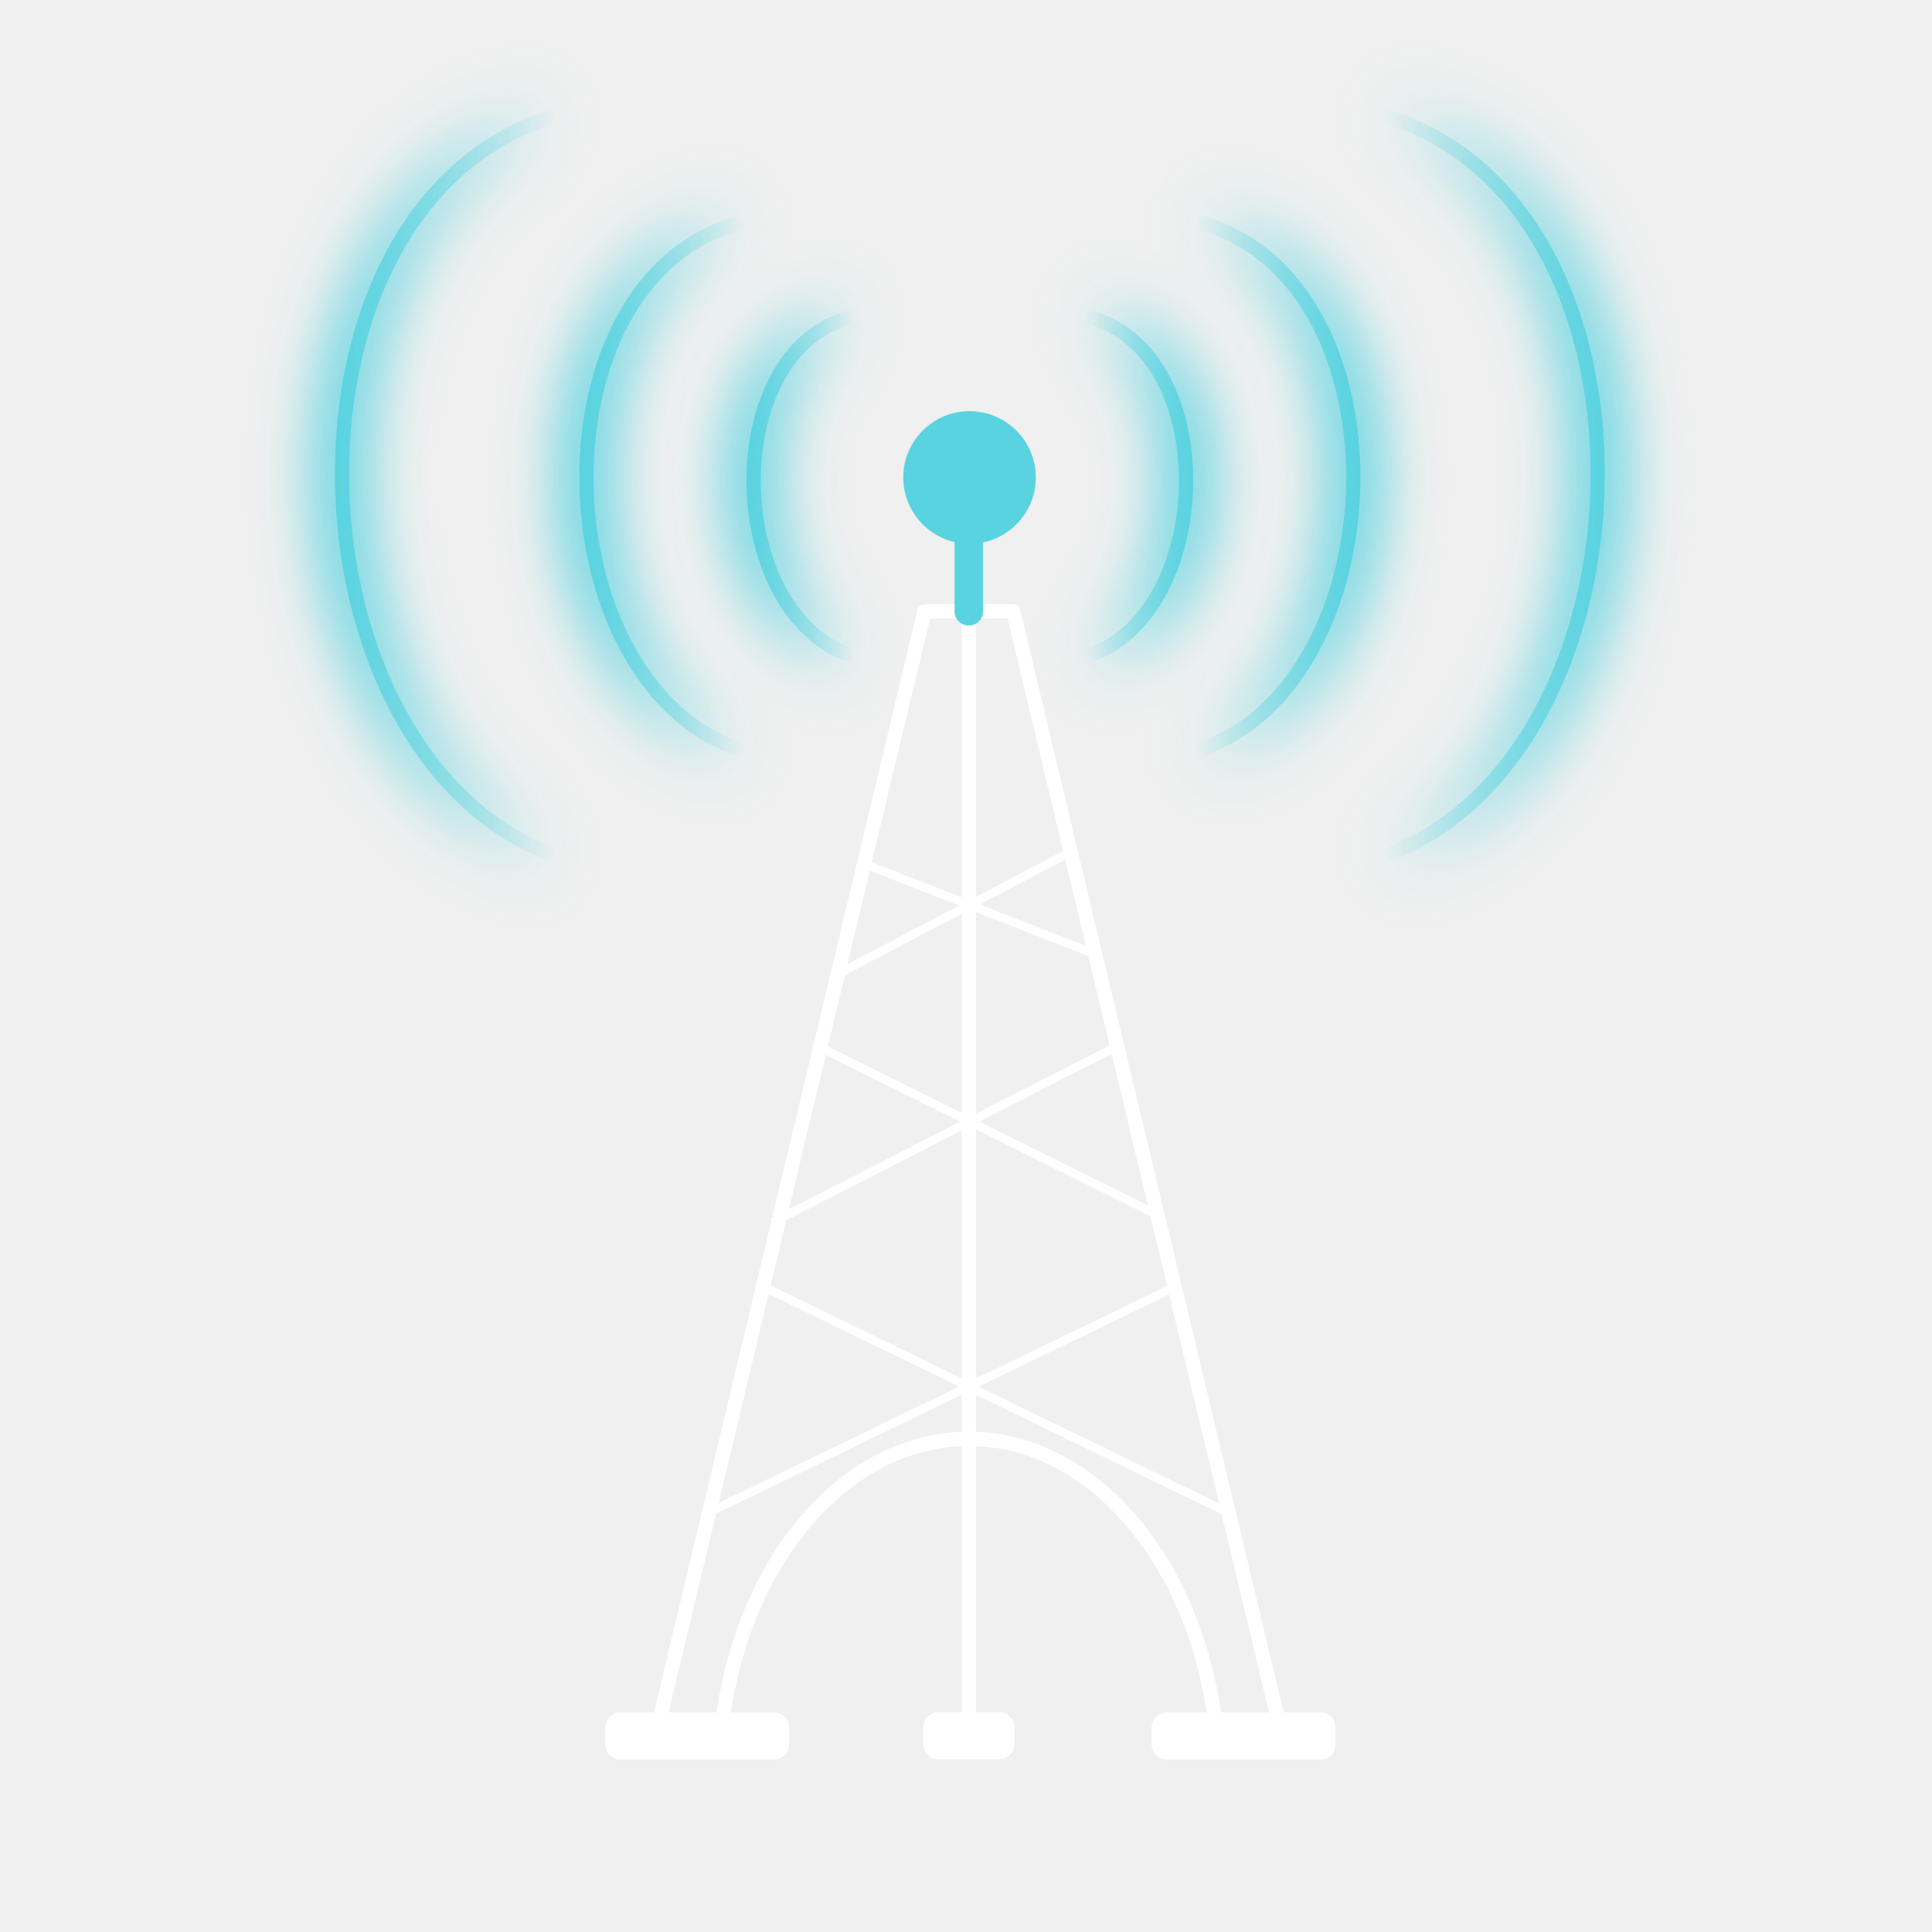
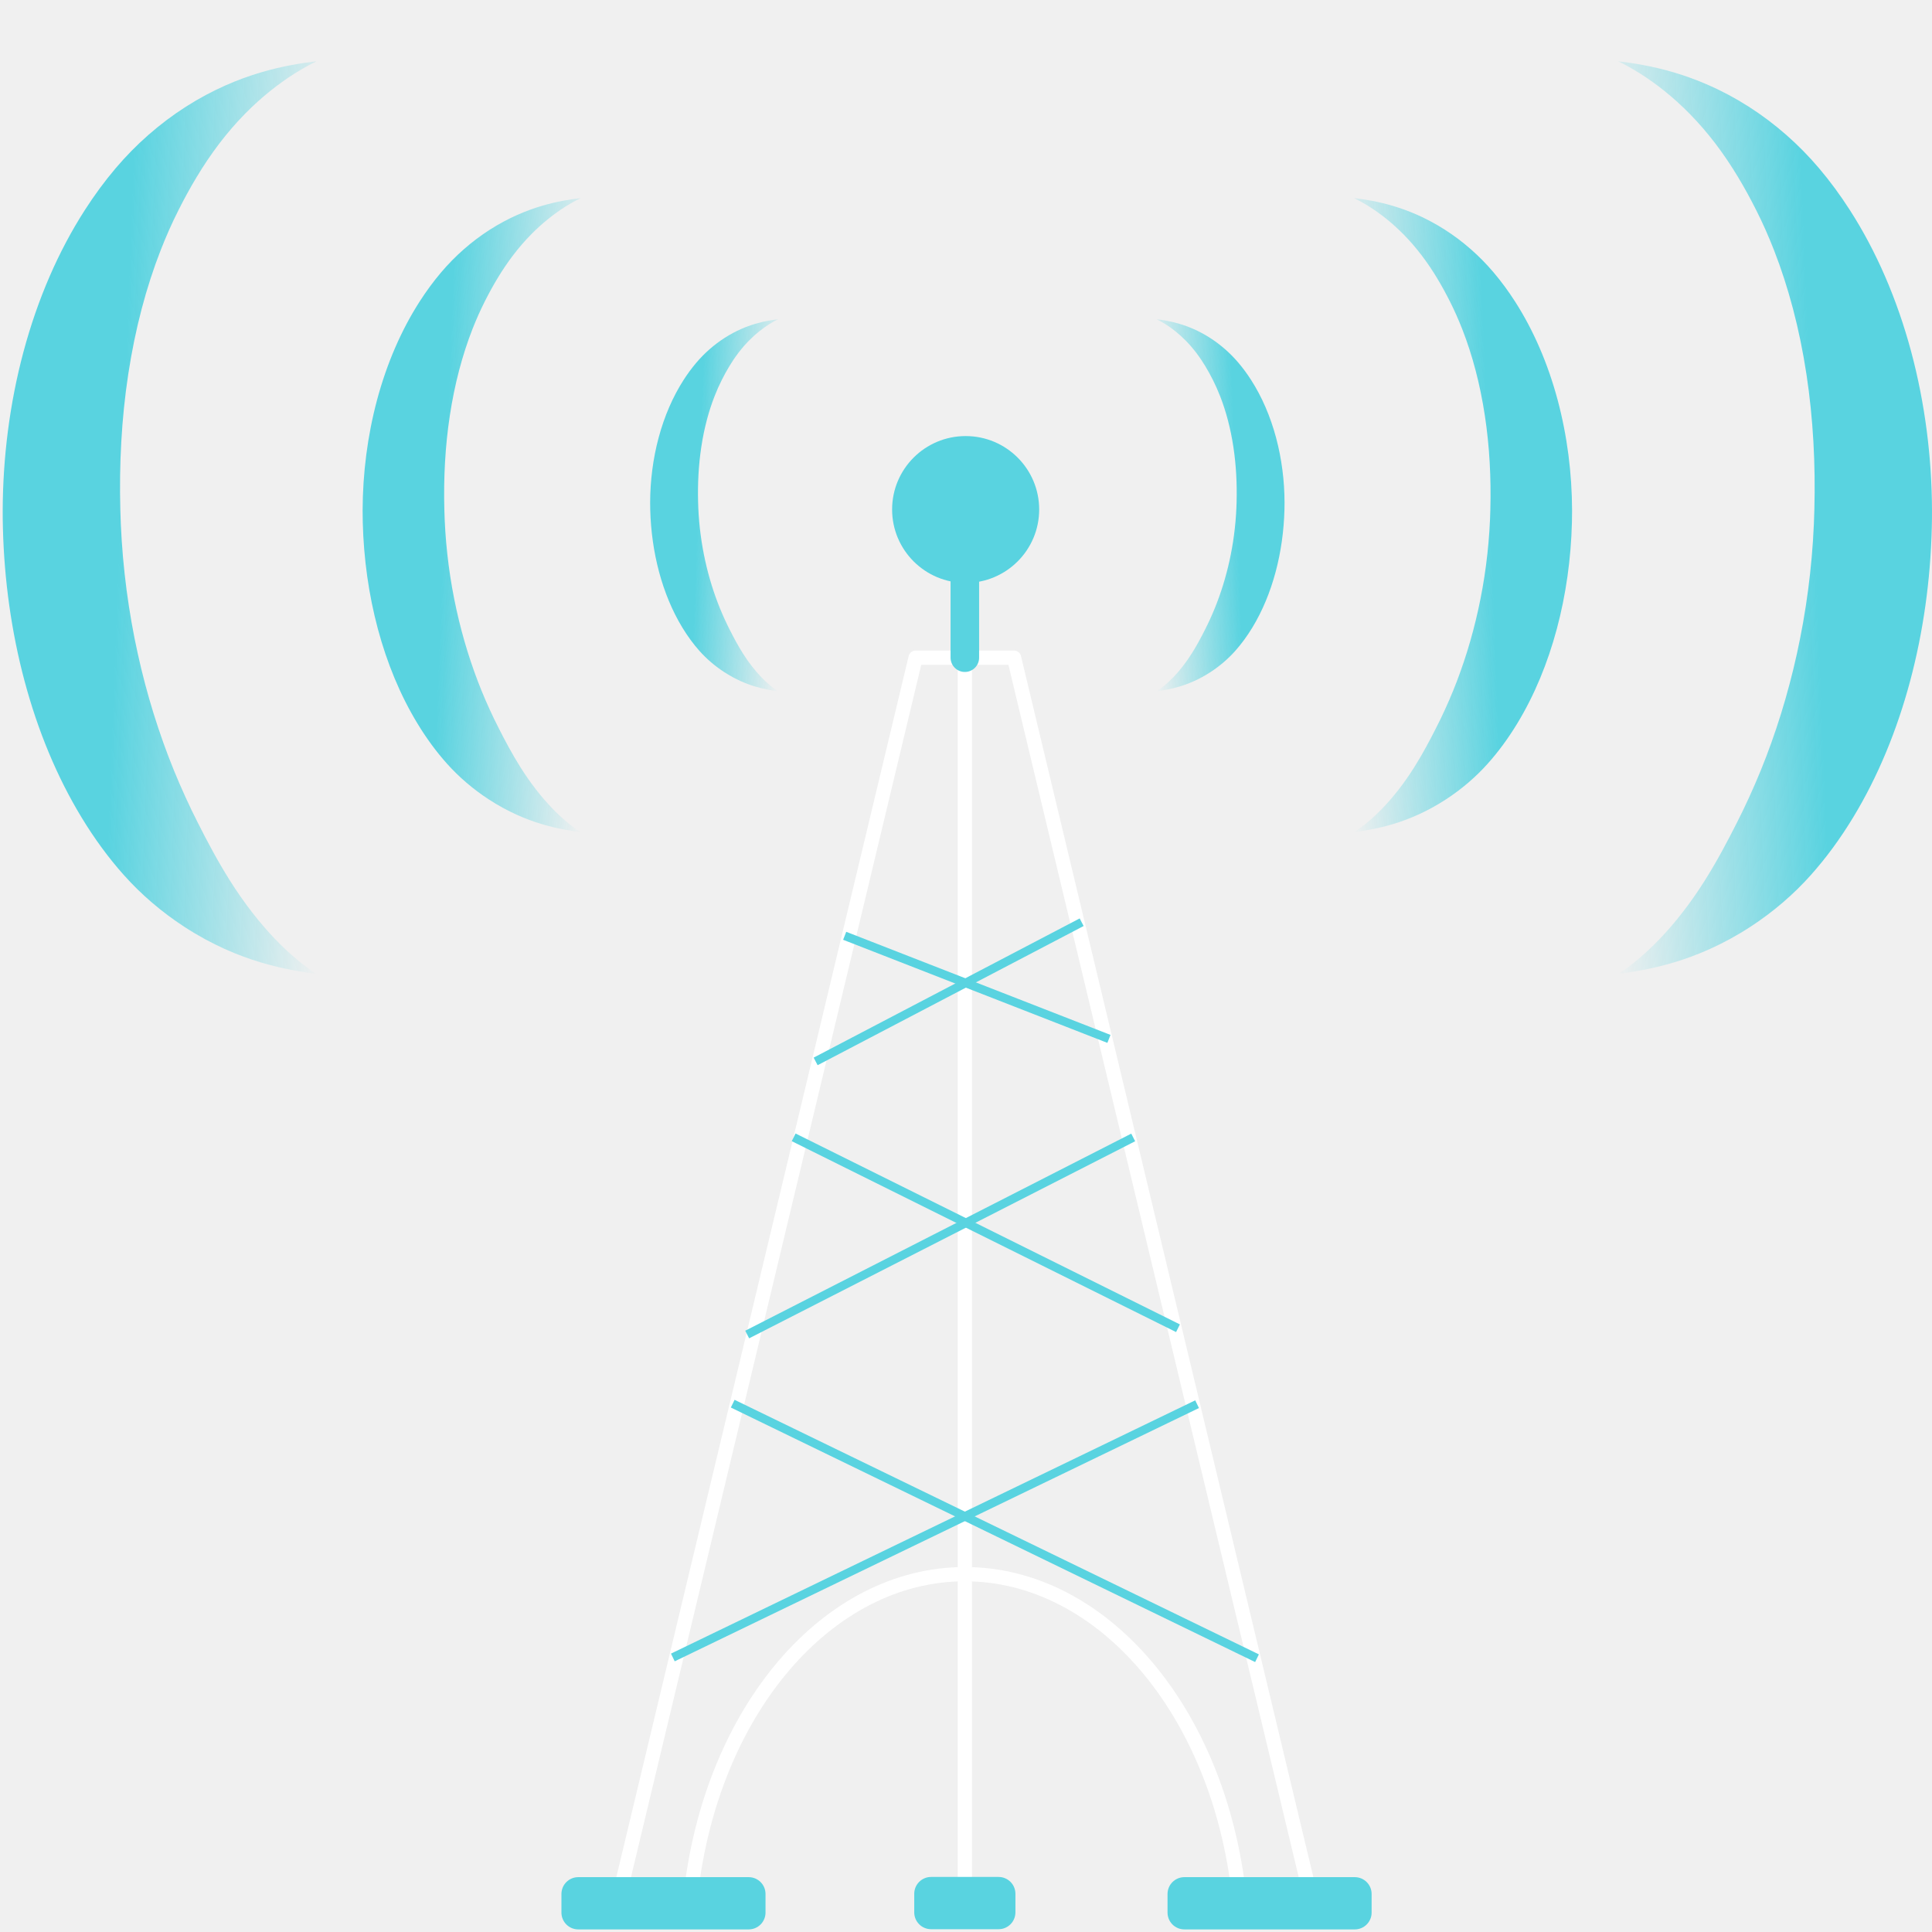
<svg xmlns="http://www.w3.org/2000/svg" xmlns:xlink="http://www.w3.org/1999/xlink" width="256" height="256" viewBox="0 0 67.733 67.733" version="1.1" id="svg1" xml:space="preserve">
  <defs id="defs1">
+     <linearGradient id="linearGradient8">
+       <stop style="stop-color:#59d3e0;stop-opacity:1;" offset="0" id="stop7" />
+       <stop style="stop-color:#59d3e0;stop-opacity:0;" offset="1" id="stop8" />
+     </linearGradient>
    <linearGradient id="linearGradient5">
      <stop style="stop-color:#59d3e0;stop-opacity:1;" offset="0" id="stop5" />
      <stop style="stop-color:#59d3e0;stop-opacity:0;" offset="1" id="stop6" />
    </linearGradient>
-     <linearGradient id="linearGradient3">
-       <stop style="stop-color:#59d3e0;stop-opacity:1;" offset="0" id="stop3" />
-       <stop style="stop-color:#59d3e0;stop-opacity:0;" offset="1" id="stop4" />
-     </linearGradient>
-     <linearGradient id="linearGradient1">
-       <stop style="stop-color:#59d3e0;stop-opacity:1;" offset="0" id="stop1" />
-       <stop style="stop-color:#59d3e0;stop-opacity:0;" offset="1" id="stop2" />
-     </linearGradient>
-     <linearGradient xlink:href="#linearGradient1" id="linearGradient2" x1="11.501" y1="17.173" x2="19.536" y2="17.173" gradientUnits="userSpaceOnUse" />
-     <linearGradient xlink:href="#linearGradient3" id="linearGradient4" x1="20.31" y1="17.042" x2="26.081" y2="17.042" gradientUnits="userSpaceOnUse" />
-     <linearGradient xlink:href="#linearGradient5" id="linearGradient6" x1="26.172" y1="17.042" x2="29.954" y2="17.042" gradientUnits="userSpaceOnUse" />
-     <filter style="color-interpolation-filters:sRGB" id="filter12" x="-0.19" y="-0.129" width="1.379" height="1.259">
-       <feGaussianBlur stdDeviation="0.983" id="feGaussianBlur12" />
-     </filter>
-     <linearGradient xlink:href="#linearGradient5" id="linearGradient24" gradientUnits="userSpaceOnUse" x1="26.172" y1="17.042" x2="29.954" y2="17.042" />
-     <linearGradient xlink:href="#linearGradient3" id="linearGradient25" gradientUnits="userSpaceOnUse" x1="20.31" y1="17.042" x2="26.081" y2="17.042" />
-     <linearGradient xlink:href="#linearGradient1" id="linearGradient26" gradientUnits="userSpaceOnUse" x1="11.501" y1="17.173" x2="19.536" y2="17.173" />
-     <linearGradient xlink:href="#linearGradient5" id="linearGradient27" gradientUnits="userSpaceOnUse" x1="26.172" y1="17.042" x2="29.954" y2="17.042" />
-     <linearGradient xlink:href="#linearGradient3" id="linearGradient28" gradientUnits="userSpaceOnUse" x1="20.31" y1="17.042" x2="26.081" y2="17.042" />
-     <linearGradient xlink:href="#linearGradient1" id="linearGradient29" gradientUnits="userSpaceOnUse" x1="11.501" y1="17.173" x2="19.536" y2="17.173" />
+     <linearGradient xlink:href="#linearGradient8" id="linearGradient7" gradientUnits="userSpaceOnUse" x1="27.18" y1="16.938" x2="29.954" y2="17.042" gradientTransform="matrix(1.109388,0,0,1.107522,-3.855147,-0.6774769)" />
+     <linearGradient xlink:href="#linearGradient5" id="linearGradient3" gradientUnits="userSpaceOnUse" gradientTransform="matrix(1.109388,0,0,1.107522,-3.855147,-0.6774769)" x1="27.18" y1="16.938" x2="29.954" y2="17.042" />
+     <linearGradient xlink:href="#linearGradient5" id="linearGradient6" gradientUnits="userSpaceOnUse" gradientTransform="matrix(1.109388,0,0,1.107522,-3.855147,-0.6774769)" x1="27.18" y1="16.938" x2="29.954" y2="17.042" />
+     <linearGradient xlink:href="#linearGradient8" id="linearGradient17" gradientUnits="userSpaceOnUse" gradientTransform="matrix(1.109388,0,0,1.107522,-3.855147,-0.6774769)" x1="27.18" y1="16.938" x2="29.954" y2="17.042" />
+     <linearGradient xlink:href="#linearGradient5" id="linearGradient18" gradientUnits="userSpaceOnUse" gradientTransform="matrix(1.109388,0,0,1.107522,-3.855147,-0.6774769)" x1="27.18" y1="16.938" x2="29.954" y2="17.042" />
+     <linearGradient xlink:href="#linearGradient5" id="linearGradient19" gradientUnits="userSpaceOnUse" gradientTransform="matrix(1.109388,0,0,1.107522,-3.855147,-0.6774769)" x1="27.18" y1="16.938" x2="29.954" y2="17.042" />
  </defs>
  <g id="layer3" style="display:inline">
-     <path style="fill:none;fill-opacity:1;stroke:#ffffff;stroke-width:0.5;stroke-linecap:square;stroke-linejoin:round;stroke-dasharray:none;stroke-dashoffset:0;stroke-opacity:1" d="M 33.965,21.431 V 60.715" id="path32" />
-     <path id="rect13" style="fill:none;stroke:#ffffff;stroke-width:0.5;stroke-linecap:round;stroke-linejoin:round;stroke-dasharray:none;stroke-dashoffset:0;stroke-opacity:1" d="M 32.41,21.431 23.046,60.608 h 2.255 c 0.645,-5.844 4.329,-10.166 8.664,-10.166 4.336,-1.81e-4 8.019,4.322 8.664,10.166 h 2.255 L 35.521,21.431 Z" />
-     <path style="fill:none;fill-opacity:1;stroke:#59d3e0;stroke-width:1;stroke-linecap:round;stroke-linejoin:round;stroke-dasharray:none;stroke-dashoffset:0;stroke-opacity:1;marker-end:" d="M 33.965,21.431 V 17.01" id="path14" />
-     <path style="fill:none;fill-opacity:1;stroke:#ffffff;stroke-width:0.3;stroke-linecap:square;stroke-linejoin:round;stroke-dasharray:none;stroke-dashoffset:0;stroke-opacity:1" d="m 26.752,45.104 16.325,7.939" id="path26" />
-     <path style="fill:none;fill-opacity:1;stroke:#ffffff;stroke-width:0.3;stroke-linecap:square;stroke-linejoin:round;stroke-dasharray:none;stroke-dashoffset:0;stroke-opacity:1" d="M 41.183,45.12 24.86,53.02" id="path27" />
-     <path style="fill:none;fill-opacity:1;stroke:#ffffff;stroke-width:0.3;stroke-linecap:square;stroke-linejoin:round;stroke-dasharray:none;stroke-dashoffset:0;stroke-opacity:1" d="m 28.677,36.675 11.903,5.922" id="path28" />
-     <path style="fill:none;fill-opacity:1;stroke:#ffffff;stroke-width:0.3;stroke-linecap:square;stroke-linejoin:round;stroke-dasharray:none;stroke-dashoffset:0;stroke-opacity:1" d="M 39.165,36.679 27.208,42.794" id="path29" />
-     <path style="fill:none;fill-opacity:1;stroke:#ffffff;stroke-width:0.3;stroke-linecap:square;stroke-linejoin:round;stroke-dasharray:none;stroke-dashoffset:0;stroke-opacity:1" d="m 30.294,30.284 8.099,3.165" id="path30" />
-     <path style="fill:none;fill-opacity:1;stroke:#ffffff;stroke-width:0.3;stroke-linecap:square;stroke-linejoin:round;stroke-dasharray:none;stroke-dashoffset:0;stroke-opacity:1" d="m 37.537,29.867 -8.167,4.281" id="path31" />
-     <rect style="fill:#ffffff;fill-opacity:1;stroke:none;stroke-width:1;stroke-linecap:round;stroke-linejoin:round;stroke-dasharray:none;stroke-dashoffset:0;stroke-opacity:1" id="rect31" width="6.45" height="1.654" x="21.218" y="60.033" ry="0.533" />
-     <rect style="fill:#ffffff;fill-opacity:1;stroke:none;stroke-width:1;stroke-linecap:round;stroke-linejoin:round;stroke-dasharray:none;stroke-dashoffset:0;stroke-opacity:1" id="rect32" width="6.45" height="1.654" x="40.371" y="60.033" ry="0.533" />
-     <rect style="fill:#ffffff;fill-opacity:1;stroke:none;stroke-width:1;stroke-linecap:round;stroke-linejoin:round;stroke-dasharray:none;stroke-dashoffset:0;stroke-opacity:1" id="rect33" width="3.197" height="1.654" x="32.367" y="60.027" ry="0.533" />
-     <g id="g13">
-       <g id="g6">
-         <path style="fill:none;fill-opacity:1;stroke:url(#linearGradient6);stroke-width:0.5;stroke-linecap:round;stroke-linejoin:round;stroke-dasharray:none;stroke-dashoffset:0;stroke-opacity:1" d="m 29.704,11.155 c -4.492,1.333 -4.259,10.186 0,11.775" id="path15" />
-         <path style="fill:none;fill-opacity:1;stroke:url(#linearGradient4);stroke-width:0.5;stroke-linecap:round;stroke-linejoin:round;stroke-dasharray:none;stroke-dashoffset:0;stroke-opacity:1" d="m 25.831,7.839 c -7.213,2.084 -6.84,15.924 0,18.407" id="path16" />
-         <path style="fill:none;fill-opacity:1;stroke:url(#linearGradient2);stroke-width:0.5;stroke-linecap:round;stroke-linejoin:round;stroke-dasharray:none;stroke-dashoffset:0;stroke-opacity:1" d="m 19.532,4.054 c -10.321,2.941 -9.787,22.472 0,25.977" id="path18" />
-       </g>
-       <g id="g12" style="stroke-width:2;stroke-dasharray:none;filter:url(#filter12)">
-         <path style="fill:none;fill-opacity:1;stroke:url(#linearGradient6);stroke-width:2;stroke-linecap:round;stroke-linejoin:round;stroke-dasharray:none;stroke-dashoffset:0;stroke-opacity:1" d="m 29.704,11.155 c -4.492,1.333 -4.259,10.186 0,11.775" id="path10" />
-         <path style="fill:none;fill-opacity:1;stroke:url(#linearGradient4);stroke-width:2;stroke-linecap:round;stroke-linejoin:round;stroke-dasharray:none;stroke-dashoffset:0;stroke-opacity:1" d="m 25.831,7.839 c -7.213,2.084 -6.84,15.924 0,18.407" id="path11" />
-         <path style="fill:none;fill-opacity:1;stroke:url(#linearGradient2);stroke-width:2;stroke-linecap:round;stroke-linejoin:round;stroke-dasharray:none;stroke-dashoffset:0;stroke-opacity:1" d="m 19.532,4.054 c -10.321,2.941 -9.787,22.472 0,25.977" id="path12" />
-       </g>
+     <path style="fill:none;fill-opacity:1;stroke:#ffffff;stroke-width:0.5;stroke-linecap:square;stroke-linejoin:round;stroke-dasharray:none;stroke-dashoffset:0;stroke-opacity:1" d="M 33.826,23.058 V 66.566" id="path32" />
+     <path id="rect13" style="fill:none;stroke:#ffffff;stroke-width:0.5;stroke-linecap:round;stroke-linejoin:round;stroke-dasharray:none;stroke-dashoffset:0;stroke-opacity:1" d="M 32.1,23.058 21.712,66.447 h 2.502 c 0.715,-6.472 4.802,-11.259 9.612,-11.259 4.81,-2e-4 8.897,4.787 9.612,11.259 h 2.502 L 35.551,23.058 Z" />
+     <path style="fill:none;fill-opacity:1;stroke:#59d3e0;stroke-width:1;stroke-linecap:round;stroke-linejoin:round;stroke-dasharray:none;stroke-dashoffset:0;stroke-opacity:1" d="M 33.826,23.058 V 18.161" id="path14" />
+     <path style="fill:none;fill-opacity:1;stroke:#59d3e0;stroke-width:0.3;stroke-linecap:square;stroke-linejoin:round;stroke-dasharray:none;stroke-dashoffset:0;stroke-opacity:1" d="m 25.823,49.276 18.111,8.793" id="path26" />
+     <path style="fill:none;fill-opacity:1;stroke:#59d3e0;stroke-width:0.3;stroke-linecap:square;stroke-linejoin:round;stroke-dasharray:none;stroke-dashoffset:0;stroke-opacity:1" d="m 41.833,49.294 -18.109,8.749" id="path27" />
+     <path style="fill:none;fill-opacity:1;stroke:#59d3e0;stroke-width:0.3;stroke-linecap:square;stroke-linejoin:round;stroke-dasharray:none;stroke-dashoffset:0;stroke-opacity:1" d="m 27.959,39.94 13.205,6.559" id="path28" />
+     <path style="fill:none;fill-opacity:1;stroke:#59d3e0;stroke-width:0.3;stroke-linecap:square;stroke-linejoin:round;stroke-dasharray:none;stroke-dashoffset:0;stroke-opacity:1" d="M 39.595,39.945 26.329,46.718" id="path29" />
+     <path style="fill:none;fill-opacity:1;stroke:#59d3e0;stroke-width:0.3;stroke-linecap:square;stroke-linejoin:round;stroke-dasharray:none;stroke-dashoffset:0;stroke-opacity:1" d="m 29.753,32.862 8.985,3.505" id="path30" />
+     <path style="fill:none;fill-opacity:1;stroke:#59d3e0;stroke-width:0.3;stroke-linecap:square;stroke-linejoin:round;stroke-dasharray:none;stroke-dashoffset:0;stroke-opacity:1" d="m 37.788,32.401 -9.06,4.741" id="path31" />
+     <rect style="fill:#59d3e0;fill-opacity:1;stroke:none;stroke-width:1;stroke-linecap:round;stroke-linejoin:round;stroke-dasharray:none;stroke-dashoffset:0;stroke-opacity:1" id="rect31" width="7.155" height="1.832" x="19.683" y="65.81" ry="0.59" />
+     <rect style="fill:#59d3e0;fill-opacity:1;stroke:none;stroke-width:1;stroke-linecap:round;stroke-linejoin:round;stroke-dasharray:none;stroke-dashoffset:0;stroke-opacity:1" id="rect32" width="7.155" height="1.832" x="40.932" y="65.81" ry="0.59" />
+     <rect style="fill:#59d3e0;fill-opacity:1;stroke:none;stroke-width:1;stroke-linecap:round;stroke-linejoin:round;stroke-dasharray:none;stroke-dashoffset:0;stroke-opacity:1" id="rect33" width="3.547" height="1.832" x="32.052" y="65.803" ry="0.59" />
+     <ellipse style="fill:#59d3e0;fill-opacity:1;stroke-width:2;stroke-linecap:round;stroke-dasharray:none" id="path33" cx="33.854" cy="17.862" rx="2.578" ry="2.574" />
+     <g id="g10" transform="translate(-1.5875)">
+       <path style="fill:url(#linearGradient7);fill-opacity:1;fill-rule:nonzero;stroke:none;stroke-width:0.5;stroke-linecap:round;stroke-linejoin:round;stroke-dasharray:none;stroke-dashoffset:0;stroke-opacity:1" d="m 29.098,11.677 c -0.395,0.048 -1.095,0.159 -1.861,0.648 -0.379,0.242 -0.718,0.542 -1.004,0.879 -0.155,0.183 -0.304,0.384 -0.444,0.603 -0.373,0.581 -0.671,1.264 -0.874,2.021 -0.198,0.74 -0.295,1.513 -0.297,2.273 -1.72e-4,0.082 7.68e-4,0.164 0.003,0.245 0.037,1.491 0.415,2.97 1.125,4.138 0.185,0.305 0.387,0.579 0.601,0.819 0.25,0.281 0.545,0.533 0.866,0.742 0.792,0.516 1.499,0.619 1.886,0.673 -0.354,-0.23 -0.808,-0.657 -1.236,-1.337 -0.173,-0.275 -0.317,-0.547 -0.456,-0.822 -0.118,-0.232 -0.233,-0.482 -0.343,-0.751 -0.422,-1.038 -0.702,-2.238 -0.758,-3.518 -0.003,-0.069 -0.005,-0.138 -0.007,-0.207 -0.017,-0.645 0.016,-1.296 0.113,-1.933 0.099,-0.651 0.257,-1.245 0.464,-1.775 0.078,-0.2 0.162,-0.388 0.251,-0.565 0.164,-0.326 0.351,-0.648 0.585,-0.956 0.48,-0.631 1.007,-0.99 1.388,-1.176 z" id="path15" transform="translate(-0.2372446,-0.4836389)" />
+       <path style="fill:url(#linearGradient3);fill-opacity:1;fill-rule:nonzero;stroke:none;stroke-width:0.293;stroke-linecap:round;stroke-linejoin:round;stroke-dasharray:none;stroke-dashoffset:0;stroke-opacity:1" d="m 29.098,11.677 c -0.395,0.048 -1.095,0.159 -1.861,0.648 -0.379,0.242 -0.718,0.542 -1.004,0.879 -0.155,0.183 -0.304,0.384 -0.444,0.603 -0.373,0.581 -0.671,1.264 -0.874,2.021 -0.198,0.74 -0.295,1.513 -0.297,2.273 -1.72e-4,0.082 7.68e-4,0.164 0.003,0.245 0.037,1.491 0.415,2.97 1.125,4.138 0.185,0.305 0.387,0.579 0.601,0.819 0.25,0.281 0.545,0.533 0.866,0.742 0.792,0.516 1.499,0.619 1.886,0.673 -0.354,-0.23 -0.808,-0.657 -1.236,-1.337 -0.173,-0.275 -0.317,-0.547 -0.456,-0.822 -0.118,-0.232 -0.233,-0.482 -0.343,-0.751 -0.422,-1.038 -0.702,-2.238 -0.758,-3.518 -0.003,-0.069 -0.005,-0.138 -0.007,-0.207 -0.017,-0.645 0.016,-1.296 0.113,-1.933 0.099,-0.651 0.257,-1.245 0.464,-1.775 0.078,-0.2 0.162,-0.388 0.251,-0.565 0.164,-0.326 0.351,-0.648 0.585,-0.956 0.48,-0.631 1.007,-0.99 1.388,-1.176 z" id="path1" transform="matrix(1.70436,0,0,1.70436,-27.65753,-12.95566)" />
+       <path style="fill:url(#linearGradient6);fill-opacity:1;fill-rule:nonzero;stroke:none;stroke-width:0.204;stroke-linecap:round;stroke-linejoin:round;stroke-dasharray:none;stroke-dashoffset:0;stroke-opacity:1" d="m 29.098,11.677 c -0.395,0.048 -1.095,0.159 -1.861,0.648 -0.379,0.242 -0.718,0.542 -1.004,0.879 -0.155,0.183 -0.304,0.384 -0.444,0.603 -0.373,0.581 -0.671,1.264 -0.874,2.021 -0.198,0.74 -0.295,1.513 -0.297,2.273 -1.72e-4,0.082 7.68e-4,0.164 0.003,0.245 0.037,1.491 0.415,2.97 1.125,4.138 0.185,0.305 0.387,0.579 0.601,0.819 0.25,0.281 0.545,0.533 0.866,0.742 0.792,0.516 1.499,0.619 1.886,0.673 -0.354,-0.23 -0.808,-0.657 -1.236,-1.337 -0.173,-0.275 -0.317,-0.547 -0.456,-0.822 -0.118,-0.232 -0.233,-0.482 -0.343,-0.751 -0.422,-1.038 -0.702,-2.238 -0.758,-3.518 -0.003,-0.069 -0.005,-0.138 -0.007,-0.207 -0.017,-0.645 0.016,-1.296 0.113,-1.933 0.099,-0.651 0.257,-1.245 0.464,-1.775 0.078,-0.2 0.162,-0.388 0.251,-0.565 0.164,-0.326 0.351,-0.648 0.585,-0.956 0.48,-0.631 1.007,-0.99 1.388,-1.176 z" id="path3" transform="matrix(2.453249,0,0,2.453249,-58.71201,-26.49678)" />
    </g>
-     <g id="g24" transform="matrix(-1,0,0,1,68.00473,0)">
-       <g id="g20">
-         <path style="fill:none;fill-opacity:1;stroke:url(#linearGradient24);stroke-width:0.5;stroke-linecap:round;stroke-linejoin:round;stroke-dasharray:none;stroke-dashoffset:0;stroke-opacity:1" d="m 29.704,11.155 c -4.492,1.333 -4.259,10.186 0,11.775" id="path13" />
-         <path style="fill:none;fill-opacity:1;stroke:url(#linearGradient25);stroke-width:0.5;stroke-linecap:round;stroke-linejoin:round;stroke-dasharray:none;stroke-dashoffset:0;stroke-opacity:1" d="m 25.831,7.839 c -7.213,2.084 -6.84,15.924 0,18.407" id="path19" />
-         <path style="fill:none;fill-opacity:1;stroke:url(#linearGradient26);stroke-width:0.5;stroke-linecap:round;stroke-linejoin:round;stroke-dasharray:none;stroke-dashoffset:0;stroke-opacity:1" d="m 19.532,4.054 c -10.321,2.941 -9.787,22.472 0,25.977" id="path20" />
-       </g>
-       <g id="g23" style="stroke-width:2;stroke-dasharray:none;filter:url(#filter12)">
-         <path style="fill:none;fill-opacity:1;stroke:url(#linearGradient27);stroke-width:2;stroke-linecap:round;stroke-linejoin:round;stroke-dasharray:none;stroke-dashoffset:0;stroke-opacity:1" d="m 29.704,11.155 c -4.492,1.333 -4.259,10.186 0,11.775" id="path21" />
-         <path style="fill:none;fill-opacity:1;stroke:url(#linearGradient28);stroke-width:2;stroke-linecap:round;stroke-linejoin:round;stroke-dasharray:none;stroke-dashoffset:0;stroke-opacity:1" d="m 25.831,7.839 c -7.213,2.084 -6.84,15.924 0,18.407" id="path22" />
-         <path style="fill:none;fill-opacity:1;stroke:url(#linearGradient29);stroke-width:2;stroke-linecap:round;stroke-linejoin:round;stroke-dasharray:none;stroke-dashoffset:0;stroke-opacity:1" d="m 19.532,4.054 c -10.321,2.941 -9.787,22.472 0,25.977" id="path23" />
-       </g>
+     <g id="g12" transform="matrix(-1,0,0,1,69.4149,0)">
+       <path style="fill:url(#linearGradient17);fill-opacity:1;fill-rule:nonzero;stroke:none;stroke-width:0.5;stroke-linecap:round;stroke-linejoin:round;stroke-dasharray:none;stroke-dashoffset:0;stroke-opacity:1" d="m 29.098,11.677 c -0.395,0.048 -1.095,0.159 -1.861,0.648 -0.379,0.242 -0.718,0.542 -1.004,0.879 -0.155,0.183 -0.304,0.384 -0.444,0.603 -0.373,0.581 -0.671,1.264 -0.874,2.021 -0.198,0.74 -0.295,1.513 -0.297,2.273 -1.72e-4,0.082 7.68e-4,0.164 0.003,0.245 0.037,1.491 0.415,2.97 1.125,4.138 0.185,0.305 0.387,0.579 0.601,0.819 0.25,0.281 0.545,0.533 0.866,0.742 0.792,0.516 1.499,0.619 1.886,0.673 -0.354,-0.23 -0.808,-0.657 -1.236,-1.337 -0.173,-0.275 -0.317,-0.547 -0.456,-0.822 -0.118,-0.232 -0.233,-0.482 -0.343,-0.751 -0.422,-1.038 -0.702,-2.238 -0.758,-3.518 -0.003,-0.069 -0.005,-0.138 -0.007,-0.207 -0.017,-0.645 0.016,-1.296 0.113,-1.933 0.099,-0.651 0.257,-1.245 0.464,-1.775 0.078,-0.2 0.162,-0.388 0.251,-0.565 0.164,-0.326 0.351,-0.648 0.585,-0.956 0.48,-0.631 1.007,-0.99 1.388,-1.176 z" id="path10" transform="translate(-0.2372446,-0.4836389)" />
+       <path style="fill:url(#linearGradient18);fill-opacity:1;fill-rule:nonzero;stroke:none;stroke-width:0.293;stroke-linecap:round;stroke-linejoin:round;stroke-dasharray:none;stroke-dashoffset:0;stroke-opacity:1" d="m 29.098,11.677 c -0.395,0.048 -1.095,0.159 -1.861,0.648 -0.379,0.242 -0.718,0.542 -1.004,0.879 -0.155,0.183 -0.304,0.384 -0.444,0.603 -0.373,0.581 -0.671,1.264 -0.874,2.021 -0.198,0.74 -0.295,1.513 -0.297,2.273 -1.72e-4,0.082 7.68e-4,0.164 0.003,0.245 0.037,1.491 0.415,2.97 1.125,4.138 0.185,0.305 0.387,0.579 0.601,0.819 0.25,0.281 0.545,0.533 0.866,0.742 0.792,0.516 1.499,0.619 1.886,0.673 -0.354,-0.23 -0.808,-0.657 -1.236,-1.337 -0.173,-0.275 -0.317,-0.547 -0.456,-0.822 -0.118,-0.232 -0.233,-0.482 -0.343,-0.751 -0.422,-1.038 -0.702,-2.238 -0.758,-3.518 -0.003,-0.069 -0.005,-0.138 -0.007,-0.207 -0.017,-0.645 0.016,-1.296 0.113,-1.933 0.099,-0.651 0.257,-1.245 0.464,-1.775 0.078,-0.2 0.162,-0.388 0.251,-0.565 0.164,-0.326 0.351,-0.648 0.585,-0.956 0.48,-0.631 1.007,-0.99 1.388,-1.176 z" id="path11" transform="matrix(1.70436,0,0,1.70436,-27.65753,-12.95566)" />
+       <path style="fill:url(#linearGradient19);fill-opacity:1;fill-rule:nonzero;stroke:none;stroke-width:0.204;stroke-linecap:round;stroke-linejoin:round;stroke-dasharray:none;stroke-dashoffset:0;stroke-opacity:1" d="m 29.098,11.677 c -0.395,0.048 -1.095,0.159 -1.861,0.648 -0.379,0.242 -0.718,0.542 -1.004,0.879 -0.155,0.183 -0.304,0.384 -0.444,0.603 -0.373,0.581 -0.671,1.264 -0.874,2.021 -0.198,0.74 -0.295,1.513 -0.297,2.273 -1.72e-4,0.082 7.68e-4,0.164 0.003,0.245 0.037,1.491 0.415,2.97 1.125,4.138 0.185,0.305 0.387,0.579 0.601,0.819 0.25,0.281 0.545,0.533 0.866,0.742 0.792,0.516 1.499,0.619 1.886,0.673 -0.354,-0.23 -0.808,-0.657 -1.236,-1.337 -0.173,-0.275 -0.317,-0.547 -0.456,-0.822 -0.118,-0.232 -0.233,-0.482 -0.343,-0.751 -0.422,-1.038 -0.702,-2.238 -0.758,-3.518 -0.003,-0.069 -0.005,-0.138 -0.007,-0.207 -0.017,-0.645 0.016,-1.296 0.113,-1.933 0.099,-0.651 0.257,-1.245 0.464,-1.775 0.078,-0.2 0.162,-0.388 0.251,-0.565 0.164,-0.326 0.351,-0.648 0.585,-0.956 0.48,-0.631 1.007,-0.99 1.388,-1.176 z" id="path12" transform="matrix(2.453249,0,0,2.453249,-58.71201,-26.49678)" />
    </g>
-     <circle style="fill:#59d3e0;stroke-width:2;stroke-linecap:round;stroke-dasharray:none;fill-opacity:1" id="path33" cx="33.991" cy="16.74" r="2.324" />
  </g>
</svg>
